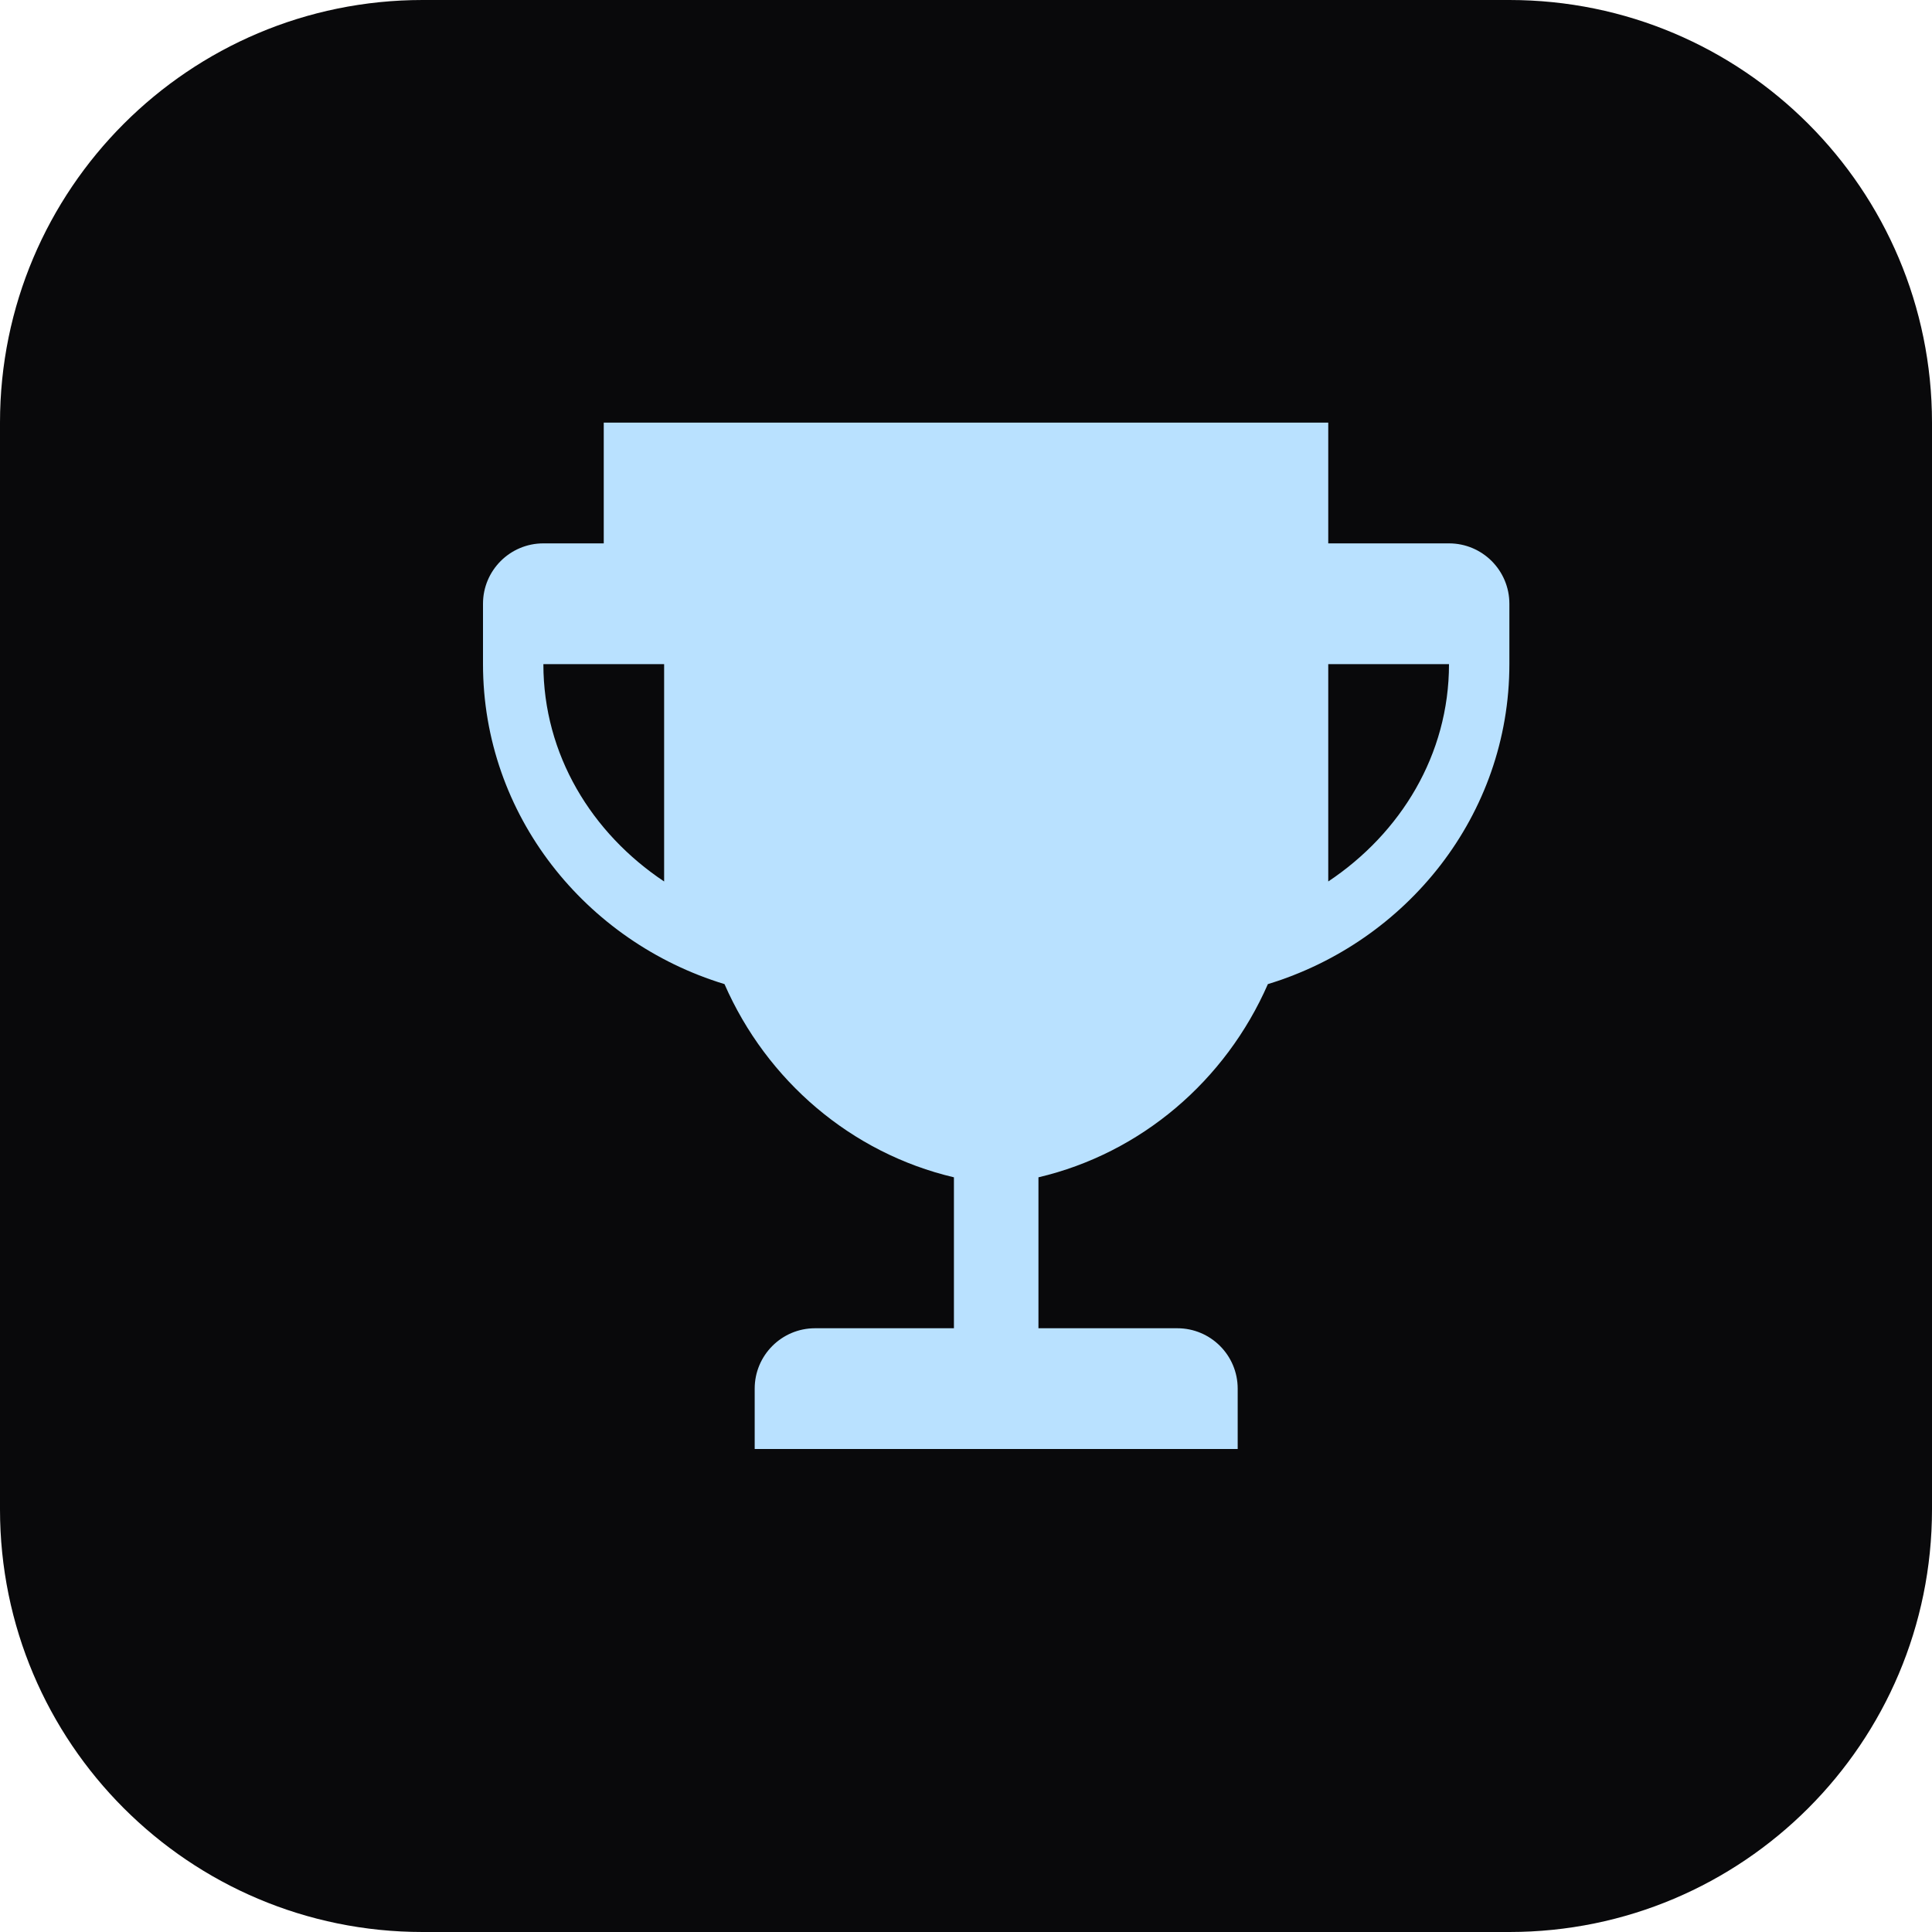
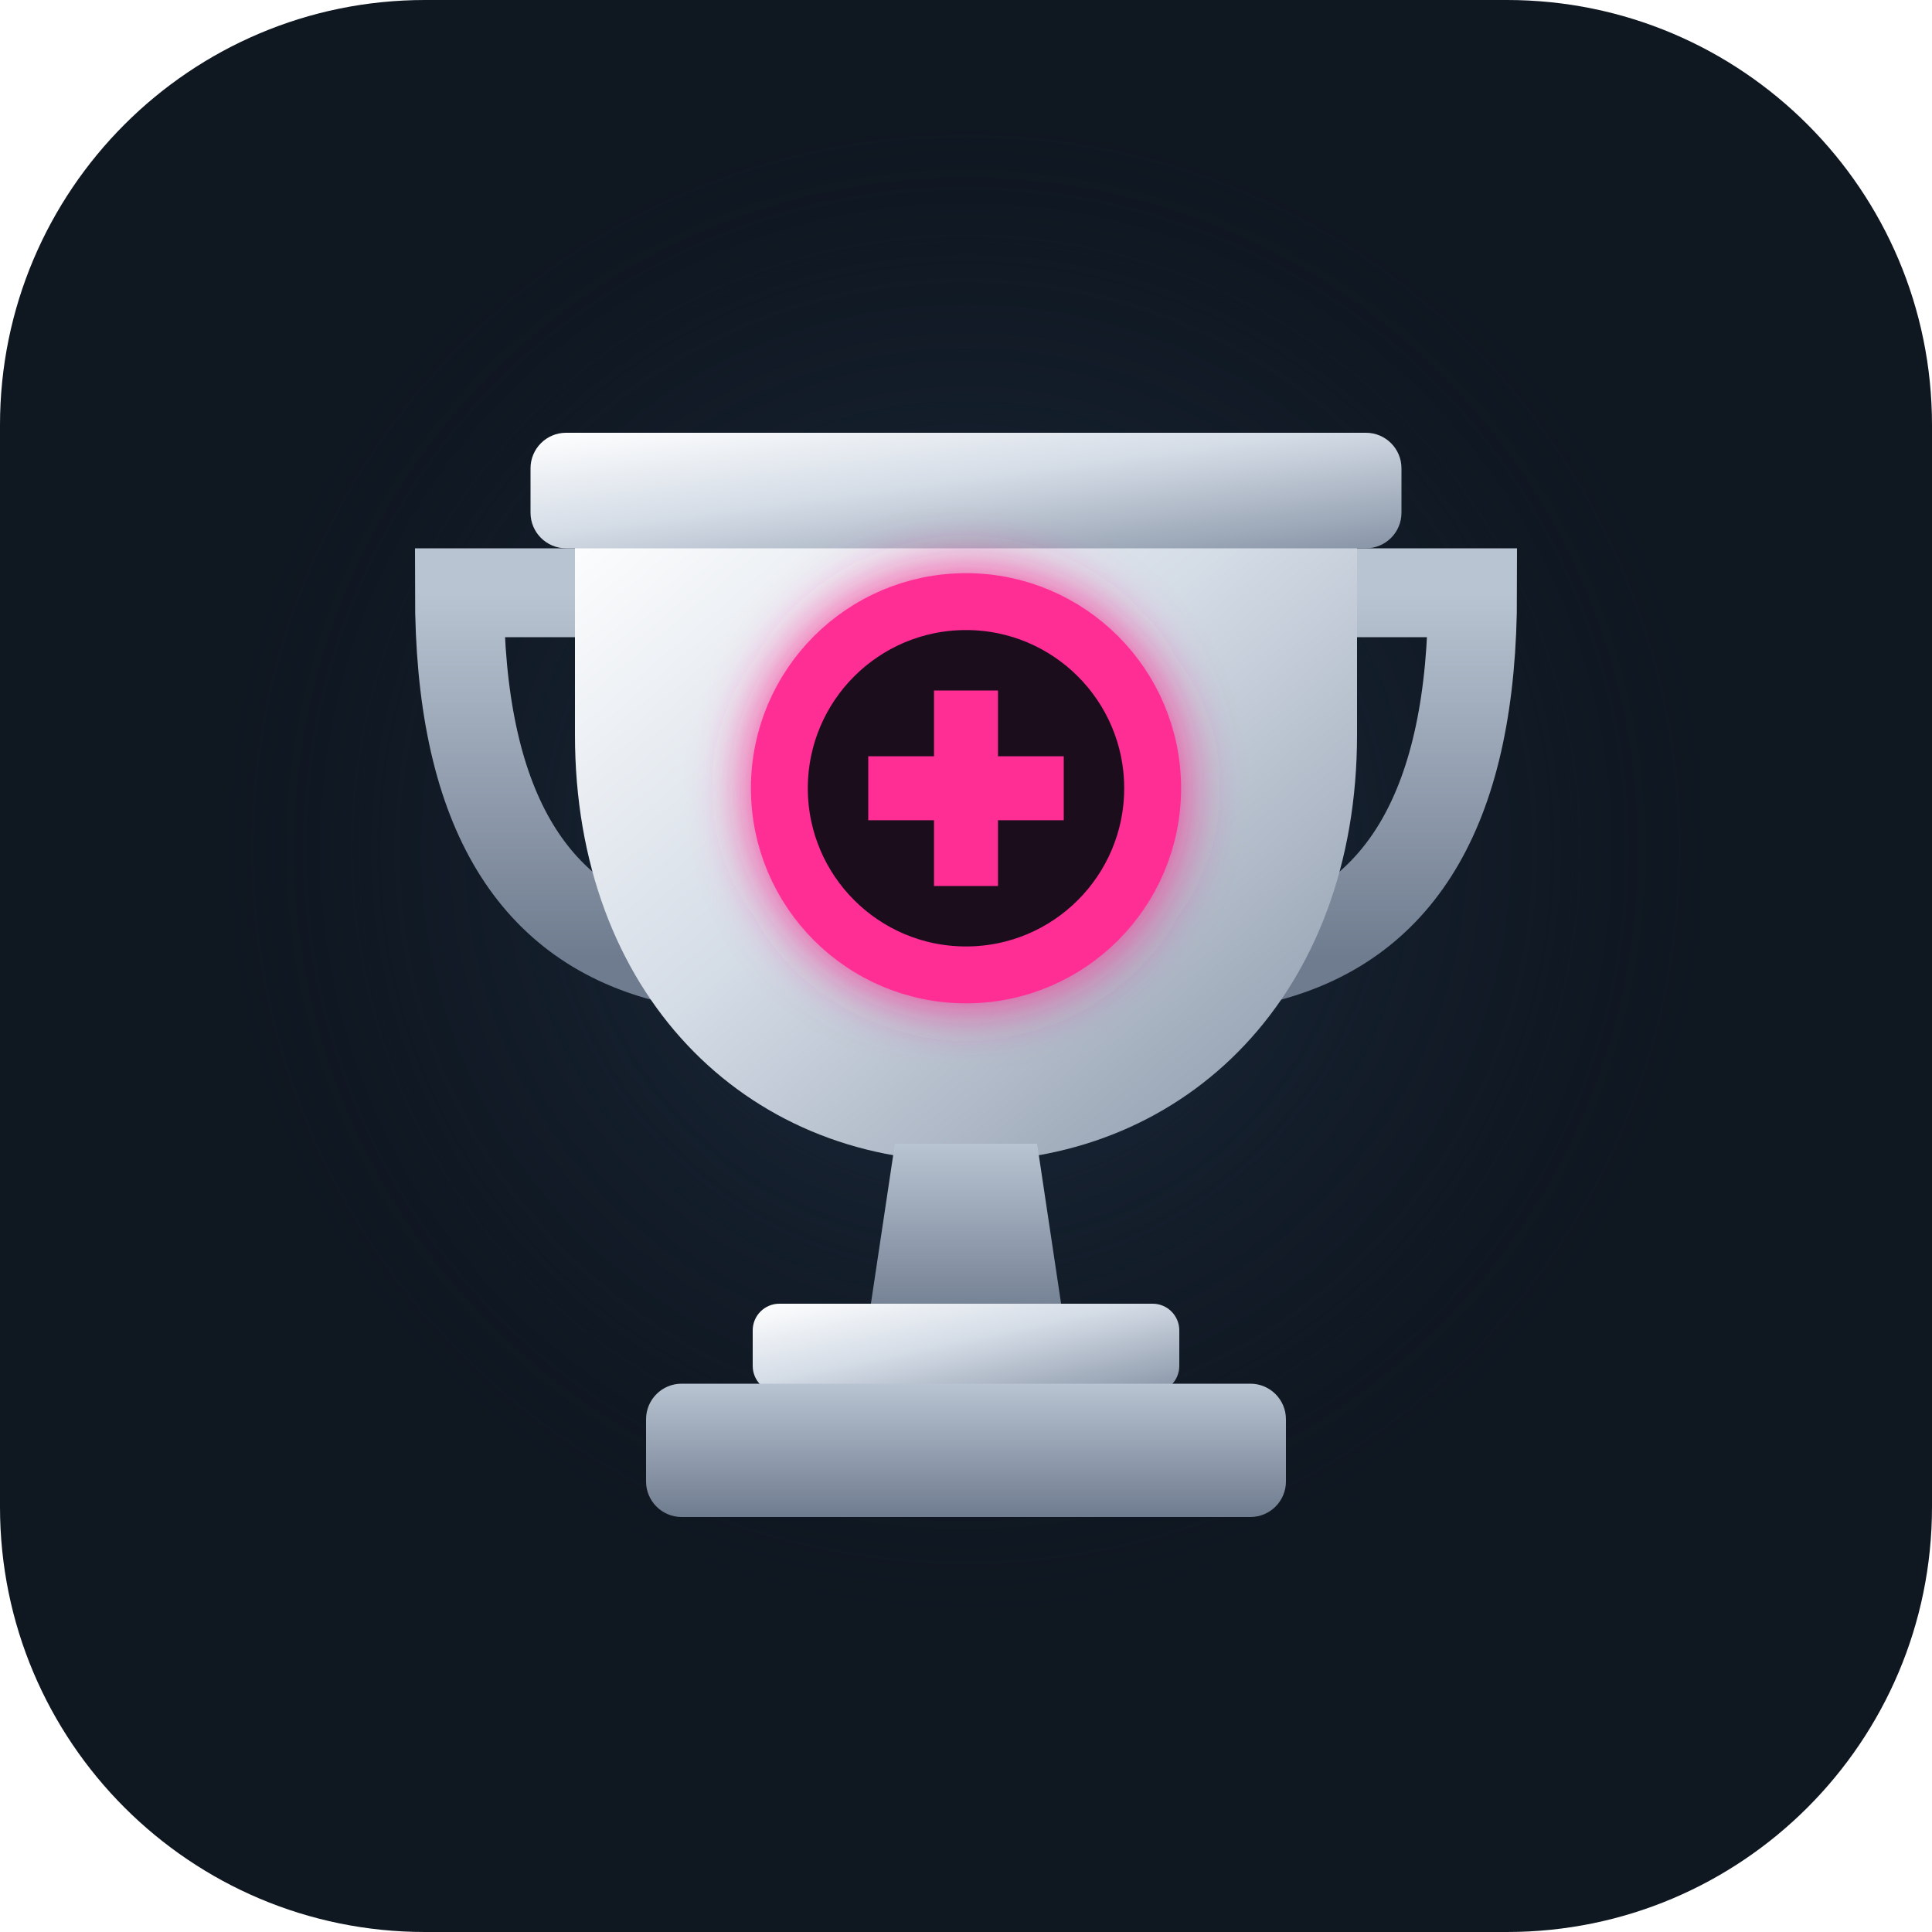
- <svg xmlns="http://www.w3.org/2000/svg" viewBox="0 0 32 32">
-   <rect width="32" height="32" rx="7" fill="#09090b" />
-   <g transform="translate(4 4) scale(1)">
-     <path fill="#b9e1ff" d="M6 3h12v2h2a1 1 0 0 1 1 1v1c0 2.5-1.7 4.6-4 5.3-.7 1.6-2.1 2.8-3.8 3.2V18h2.3a1 1 0 0 1 1 1v1H8.5v-1a1 1 0 0 1 1-1H11.8v-2.5c-1.7-.4-3.1-1.6-3.8-3.2C5.7 11.6 4 9.5 4 7V6a1 1 0 0 1 1-1h1V3Zm0 4H5v0c0 1.5.8 2.8 2 3.6V7Zm12 0v3.6c1.2-.8 2-2.1 2-3.6h-1V7h-1Z" />
+ <svg xmlns="http://www.w3.org/2000/svg" viewBox="0 0 100 100">
+   <rect width="100" height="100" rx="22" fill="#0f1721" />
+   <g transform="translate(4 4) scale(0.92)">
+     <defs>
+       <linearGradient id="silver" x1="0" y1="0" x2="1" y2="1">
+         <stop offset="0" stop-color="#ffffff" />
+         <stop offset="0.45" stop-color="#d4dce6" />
+         <stop offset="1" stop-color="#8794a6" />
+       </linearGradient>
+       <linearGradient id="silver-dark" x1="0" y1="0" x2="0" y2="1">
+         <stop offset="0" stop-color="#b9c4d2" />
+         <stop offset="1" stop-color="#6f7c8f" />
+       </linearGradient>
+       <radialGradient id="halo" cx="0.5" cy="0.46" r="0.5">
+         <stop offset="0" stop-color="#22344c" />
+         <stop offset="1" stop-color="#0f1721" stop-opacity="0" />
+       </radialGradient>
+       <filter id="glow" x="-50%" y="-50%" width="200%" height="200%">
+         <feGaussianBlur stdDeviation="1.6" result="b" />
+         <feMerge>
+           <feMergeNode in="b" />
+           <feMergeNode in="SourceGraphic" />
+         </feMerge>
+       </filter>
+     </defs>
+     <circle cx="50" cy="47" r="44" fill="url(#halo)" />
+     <g fill="none" stroke="url(#silver-dark)" stroke-width="5" stroke-linecap="round">
+       <path d="M29 29 H21.5 C21.5 41 25.5 47.5 33 49.5" />
+       <path d="M71 29 H78.5 C78.5 41 74.5 47.5 67 49.5" />
+     </g>
+     <path fill="url(#silver)" d="M28 24 H72 V37 C72 51.5 62.5 61 50 61 C37.5 61 28 51.5 28 37 Z" />
+     <rect x="25.5" y="20" width="49" height="6.5" rx="2" fill="url(#silver)" />
+     <path fill="url(#silver-dark)" d="M46 60 H54 L55.5 70 H44.5 Z" />
+     <rect x="38" y="69" width="24" height="5" rx="1.5" fill="url(#silver)" />
+     <rect x="32" y="73.5" width="36" height="7.5" rx="2" fill="url(#silver-dark)" />
+     <g filter="url(#glow)">
+       <circle cx="50" cy="40" r="10.5" fill="#1a0f1e" stroke="#ff2d95" stroke-width="3.2" />
+       <path fill="#ff2d95" d="M48.2 34.5 H51.8 V38.2 H55.5 V41.8 H51.8 V45.5 H48.2 V41.8 H44.5 V38.2 H48.2 Z" />
+     </g>
  </g>
</svg>
